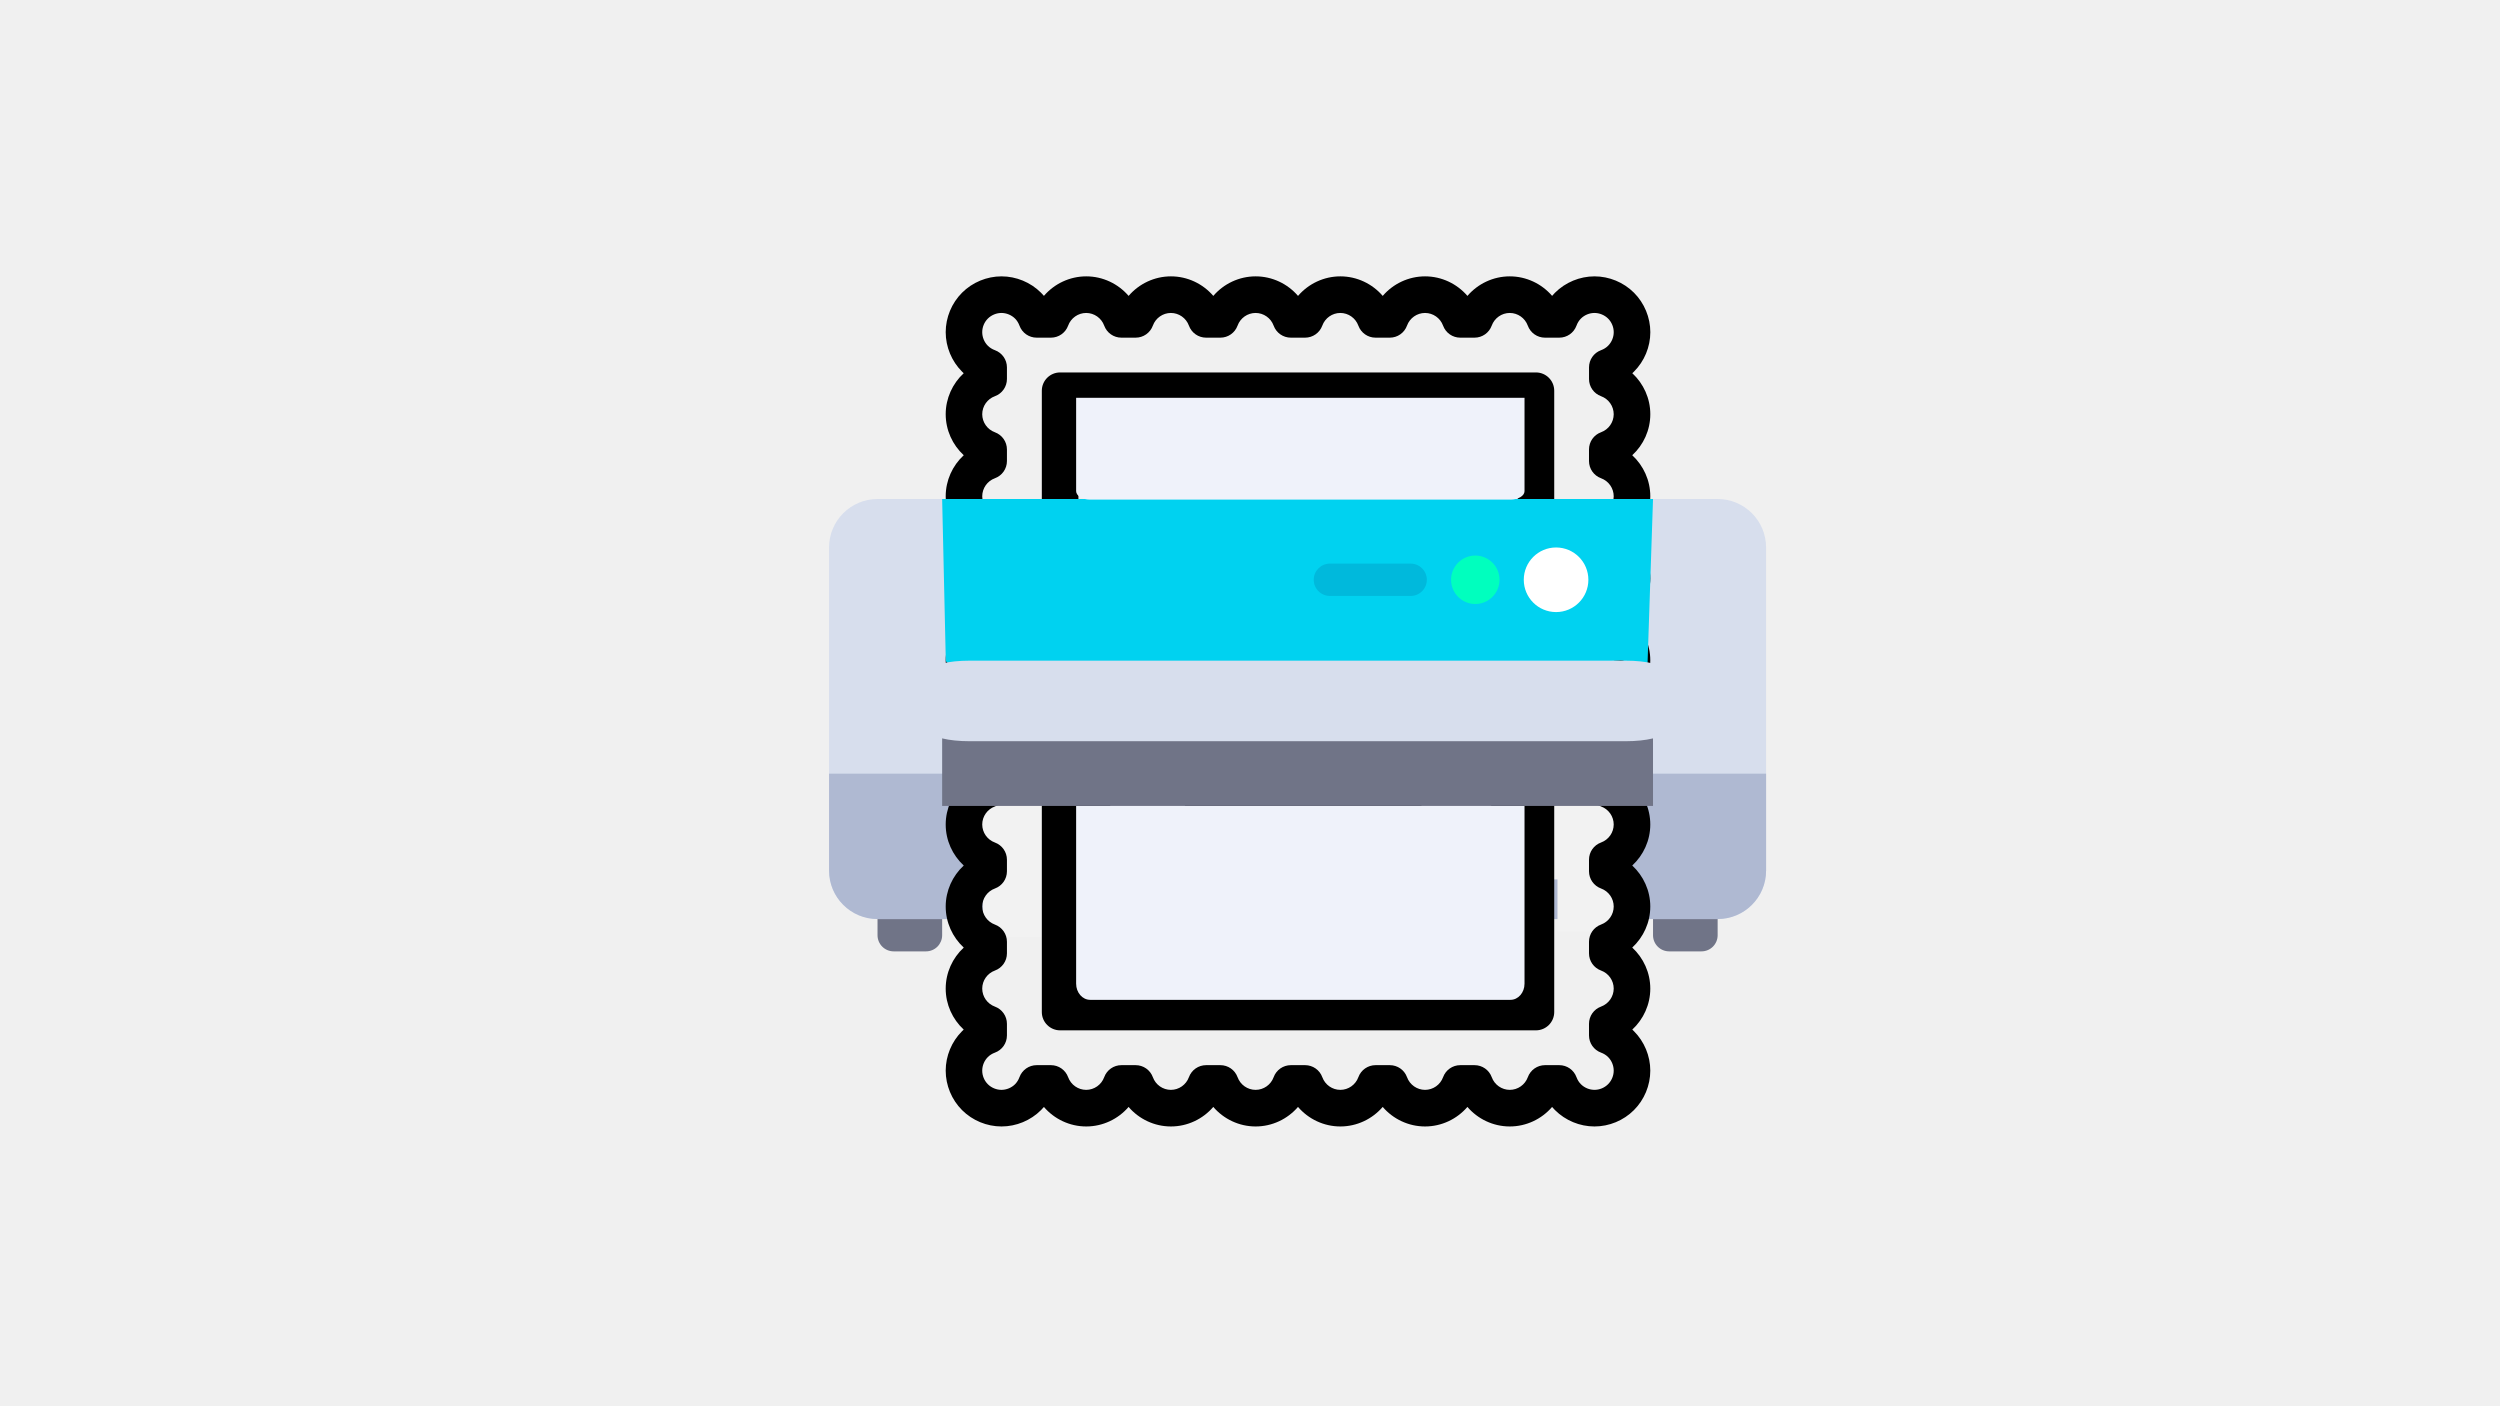
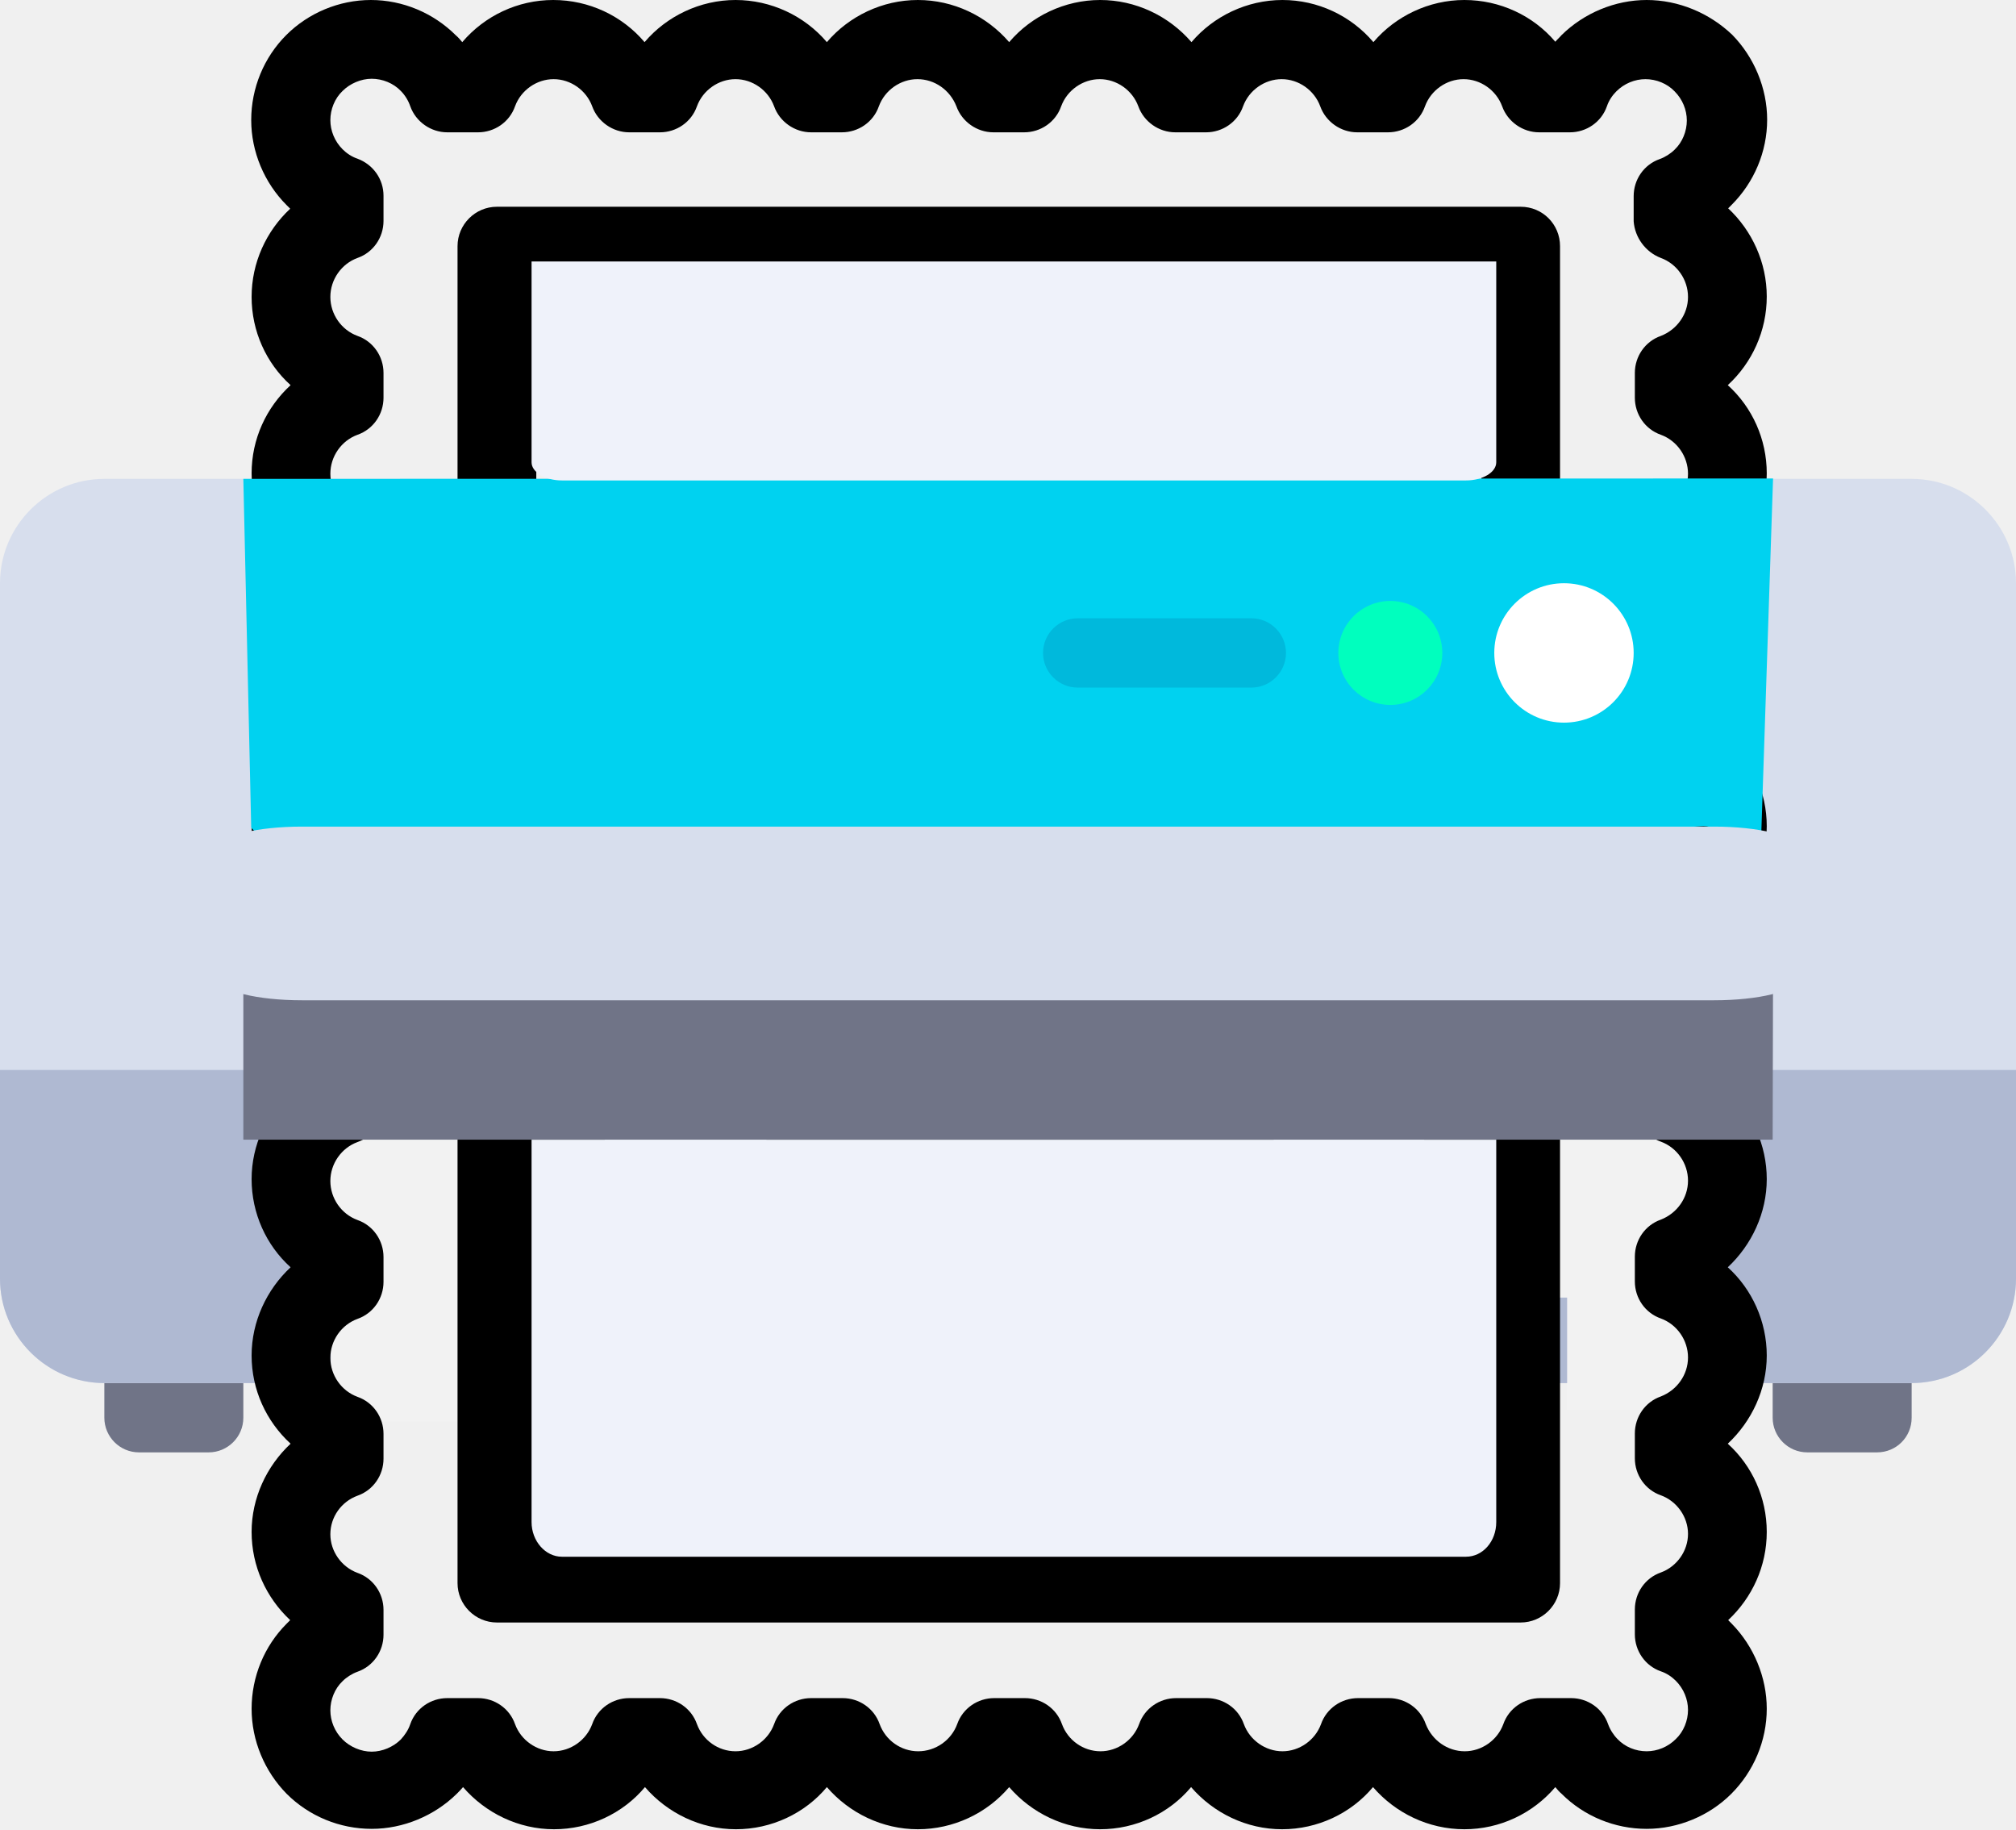
- <svg xmlns="http://www.w3.org/2000/svg" version="1.1" id="Layer_1" x="0px" y="0px" viewBox="0 0 1366 768" style="enable-background:new 0 0 1366 768;" xml:space="preserve">
+ <svg xmlns="http://www.w3.org/2000/svg" version="1.1" id="Layer_1" x="0px" y="0px" viewBox="0 0 512 464.5" style="enable-background:new 0 0 512 464.5;" xml:space="preserve">
  <style type="text/css">
	.st0{fill:#707487;}
	.st1{fill:#D7DEED;}
	.st2{fill:#AFB9D2;}
	.st3{fill:#F2F2F2;}
	.st4{fill:#00D2F0;}
	.st5{fill:#EFF2FA;}
	.st6{fill:#FFFFFF;}
	.st7{fill:#00FFBE;}
	.st8{fill:#00B9DC;}
</style>
  <g>
-     <path class="st0" d="M505.97,519.83h-17.66c-4.88,0-8.83-3.95-8.83-8.83v-18.76h35.31V511   C514.79,515.88,510.84,519.83,505.97,519.83z" />
-     <path class="st0" d="M929.69,519.83h-17.65c-4.88,0-8.83-3.95-8.83-8.83v-17.65h35.31V511   C938.52,515.88,934.57,519.83,929.69,519.83z" />
+     <path class="st0" d="M53,368.8H35.3c-4.9,0-8.8-4-8.8-8.8v-18.8h35.3V360C61.8,364.9,57.8,368.8,53,368.8z" />
+     <path class="st0" d="M476.7,368.8H459c-4.9,0-8.8-4-8.8-8.8v-17.6h35.3V360C485.5,364.9,481.6,368.8,476.7,368.8z" />
  </g>
-   <path class="st1" d="M938.52,502.17H479.48c-14.63,0-26.48-11.86-26.48-26.48V299.14c0-14.63,11.86-26.48,26.48-26.48h459.03  c14.63,0,26.48,11.86,26.48,26.48v176.55C965,490.32,953.14,502.17,938.52,502.17z" />
-   <path class="st2" d="M453,422.72v52.97c0,14.63,11.86,26.48,26.48,26.48h459.03c14.63,0,26.48-11.86,26.48-26.48v-52.97H453z" />
-   <rect x="851" y="475" class="st3" width="31" height="34" />
-   <rect x="537" y="478" class="st3" width="34" height="34" />
-   <path class="st3" d="M865.82,480.52H542.18c-8.94,0-16.18-7.9-16.18-17.65v-44.14c0-9.75,7.24-17.65,16.18-17.65h323.64  c8.94,0,16.18,7.9,16.18,17.65v44.14C882,472.61,874.76,480.52,865.82,480.52z" />
+   <path class="st1" d="M485.5,351.2h-459C11.9,351.2,0,339.3,0,324.7V148.1c0-14.6,11.9-26.5,26.5-26.5h459  c14.6,0,26.5,11.9,26.5,26.5v176.5C512,339.3,500.1,351.2,485.5,351.2z" />
+   <path class="st2" d="M0,271.7v53c0,14.6,11.9,26.5,26.5,26.5h459c14.6,0,26.5-11.9,26.5-26.5v-53H0z" />
+   <rect x="398" y="324" class="st3" width="31" height="34" />
+   <rect x="84" y="327" class="st3" width="34" height="34" />
+   <path class="st3" d="M412.8,329.5H89.2c-8.9,0-16.2-7.9-16.2-17.6v-44.1c0-9.8,7.2-17.6,16.2-17.6h323.6c8.9,0,16.2,7.9,16.2,17.6  v44.1C429,321.6,421.8,329.5,412.8,329.5z" />
  <g>
-     <path d="M901.73,226.33c0-8.65-3.71-16.73-9.84-22.4c0.3-0.28,0.6-0.57,0.9-0.86c5.69-5.67,8.95-13.53,8.95-21.57   c0-8.03-3.26-15.89-8.94-21.57c-5.67-5.67-13.53-8.93-21.56-8.93c-8.02,0-15.88,3.25-21.58,8.94c-0.55,0.55-1.08,1.13-1.59,1.72   c-5.69-6.62-14.1-10.66-23.13-10.66c-9.04,0-17.45,4.05-23.14,10.68c-5.69-6.63-14.1-10.68-23.14-10.68   c-9.04,0-17.45,4.05-23.14,10.68c-5.69-6.63-14.1-10.68-23.14-10.68c-9.04,0-17.45,4.05-23.14,10.68   c-5.69-6.63-14.11-10.68-23.15-10.68c-9.04,0-17.45,4.05-23.14,10.68c-5.69-6.63-14.1-10.68-23.14-10.68   c-9.04,0-17.45,4.05-23.14,10.68c-5.69-6.63-14.1-10.68-23.14-10.68c-9.03,0-17.43,4.04-23.13,10.66c-0.51-0.6-1.04-1.18-1.6-1.73   c-5.67-5.67-13.54-8.93-21.57-8.93c-8.03,0-15.89,3.26-21.56,8.93c-5.68,5.68-8.94,13.54-8.94,21.57c0,8.03,3.26,15.89,8.95,21.58   c0.29,0.29,0.59,0.57,0.89,0.85c-6.13,5.67-9.84,13.74-9.84,22.4c0,8.66,3.72,16.75,9.86,22.41c-6.15,5.67-9.86,13.75-9.86,22.42   s3.72,16.75,9.86,22.42c-6.15,5.67-9.86,13.75-9.86,22.42s3.72,16.75,9.86,22.42c-6.15,5.67-9.86,13.75-9.86,22.42   c0,8.66,3.72,16.75,9.86,22.42c-6.14,5.67-9.86,13.76-9.86,22.42c0,8.66,3.72,16.75,9.86,22.41c-6.14,5.67-9.86,13.75-9.86,22.42   c0,8.66,3.72,16.75,9.86,22.41c-6.14,5.67-9.86,13.75-9.86,22.42c0,8.66,3.72,16.75,9.86,22.42c-6.14,5.67-9.86,13.75-9.86,22.41   c0,8.65,3.71,16.73,9.84,22.4c-0.31,0.28-0.61,0.57-0.9,0.86c-5.68,5.68-8.94,13.54-8.94,21.57c0,8.03,3.26,15.89,8.94,21.57   c5.67,5.67,13.53,8.93,21.56,8.93c8.03,0,15.9-3.25,21.57-8.93c0.55-0.55,1.08-1.13,1.59-1.73c5.69,6.62,14.1,10.66,23.13,10.66   c9.04,0,17.45-4.05,23.14-10.67c5.69,6.63,14.1,10.67,23.14,10.67c9.04,0,17.45-4.05,23.14-10.68c5.69,6.63,14.1,10.68,23.14,10.68   c9.04,0,17.46-4.05,23.15-10.68c5.69,6.63,14.1,10.68,23.14,10.68s17.45-4.05,23.14-10.68c5.69,6.63,14.1,10.68,23.14,10.68   c9.04,0,17.45-4.05,23.14-10.68c5.69,6.63,14.11,10.68,23.15,10.68c9.03,0,17.43-4.04,23.12-10.66c0.51,0.6,1.03,1.17,1.59,1.72   c5.68,5.68,13.54,8.94,21.57,8.94c8.04,0,15.9-3.26,21.55-8.93c5.69-5.67,8.95-13.53,8.95-21.57c0-8.03-3.26-15.89-8.94-21.57   c-0.29-0.29-0.6-0.58-0.9-0.86c6.13-5.67,9.84-13.74,9.84-22.4c0-8.66-3.72-16.75-9.86-22.42c6.14-5.67,9.86-13.75,9.86-22.41   s-3.72-16.75-9.86-22.42c6.14-5.67,9.86-13.75,9.86-22.42c0-8.67-3.72-16.75-9.86-22.42c6.15-5.67,9.86-13.76,9.86-22.42   c0-8.66-3.72-16.74-9.86-22.41c6.15-5.67,9.86-13.76,9.86-22.42c0-8.66-3.72-16.75-9.86-22.42c6.14-5.67,9.86-13.75,9.86-22.42   c0-8.66-3.72-16.75-9.86-22.41c6.14-5.67,9.86-13.75,9.86-22.42c0-8.66-3.72-16.75-9.86-22.42   C898.02,243.08,901.73,234.99,901.73,226.33z M874.81,216.48c4.14,1.51,6.92,5.46,6.92,9.85c0,4.39-2.78,8.34-6.92,9.85   c-3.95,1.44-6.58,5.19-6.58,9.4v6.33c0,4.2,2.63,7.96,6.58,9.4c4.14,1.51,6.92,5.46,6.92,9.85c0,4.39-2.78,8.35-6.92,9.85   c-3.95,1.44-6.58,5.19-6.58,9.4v6.33c0,4.2,2.63,7.96,6.58,9.4c4.14,1.51,6.92,5.46,6.92,9.85c0,4.39-2.78,8.34-6.92,9.85   c-3.95,1.44-6.58,5.19-6.58,9.4v6.33c0,4.2,2.63,7.96,6.58,9.4c4.14,1.51,6.92,5.46,6.92,9.85c0,4.39-2.78,8.35-6.92,9.85   c-3.95,1.44-6.58,5.19-6.58,9.4v6.34c0,4.21,2.63,7.96,6.58,9.4c4.14,1.5,6.92,5.46,6.92,9.84c0,4.39-2.78,8.35-6.92,9.85   c-3.95,1.44-6.58,5.19-6.58,9.4v6.34c0,4.2,2.63,7.96,6.58,9.4c4.14,1.51,6.92,5.46,6.92,9.85c0,4.39-2.78,8.34-6.92,9.85   c-3.95,1.44-6.58,5.19-6.58,9.4v6.33c0,4.2,2.63,7.96,6.58,9.4c4.14,1.51,6.92,5.46,6.92,9.85s-2.78,8.34-6.92,9.85   c-3.95,1.44-6.58,5.19-6.58,9.4v6.33c0,4.2,2.63,7.96,6.58,9.4c4.14,1.51,6.92,5.47,6.92,9.85s-2.78,8.34-6.92,9.85   c-3.95,1.44-6.58,5.19-6.58,9.4v6.35c0,4.2,2.63,7.96,6.57,9.4c1.48,0.54,2.81,1.37,3.85,2.41c1.96,1.96,3.08,4.67,3.08,7.43   c0,2.76-1.12,5.46-3.09,7.43c-1.95,1.95-4.65,3.07-7.41,3.07c-2.76,0-5.47-1.12-7.43-3.08c-1.03-1.03-1.87-2.36-2.41-3.84   c-1.44-3.95-5.19-6.57-9.39-6.57h-7.8c-4.2,0-7.96,2.63-9.4,6.58c-1.51,4.14-5.47,6.92-9.85,6.92c-4.39,0-8.35-2.78-9.86-6.92   c-1.44-3.95-5.19-6.58-9.4-6.58h-7.79c-4.2,0-7.96,2.63-9.4,6.58c-1.51,4.14-5.47,6.92-9.85,6.92s-8.34-2.78-9.85-6.92   c-1.44-3.95-5.19-6.58-9.4-6.58h-7.79c-4.2,0-7.96,2.63-9.4,6.58c-1.51,4.14-5.47,6.92-9.85,6.92c-4.39,0-8.34-2.78-9.85-6.92   c-1.44-3.95-5.19-6.58-9.4-6.58h-7.79c-4.2,0-7.96,2.63-9.4,6.58c-1.51,4.14-5.47,6.92-9.86,6.92c-4.39,0-8.34-2.78-9.85-6.92   c-1.44-3.95-5.19-6.58-9.4-6.58h-7.79c-4.2,0-7.96,2.63-9.4,6.58c-1.51,4.14-5.47,6.92-9.85,6.92c-4.39,0-8.34-2.78-9.85-6.92   c-1.44-3.95-5.19-6.58-9.4-6.58h-7.79c-4.2,0-7.96,2.63-9.4,6.58c-1.51,4.14-5.47,6.92-9.85,6.92s-8.34-2.78-9.85-6.92   c-1.44-3.95-5.19-6.58-9.4-6.58h-7.8c-4.2,0-7.95,2.63-9.4,6.57c-0.54,1.48-1.38,2.82-2.41,3.86c-1.92,1.92-4.7,3.07-7.43,3.07   c-2.72,0-5.5-1.15-7.42-3.07c-1.96-1.96-3.08-4.67-3.08-7.43c0-2.76,1.12-5.47,3.08-7.43c1.03-1.03,2.36-1.87,3.85-2.41   c3.95-1.44,6.57-5.19,6.57-9.4v-6.35c0-4.2-2.63-7.96-6.58-9.4c-4.14-1.51-6.92-5.47-6.92-9.85c0-4.39,2.78-8.34,6.92-9.85   c3.95-1.44,6.58-5.19,6.58-9.4v-6.33c0-4.21-2.63-7.96-6.58-9.4c-4.14-1.51-6.92-5.46-6.92-9.85c0-4.39,2.78-8.35,6.92-9.85   c3.95-1.44,6.58-5.19,6.58-9.4v-6.33c0-4.2-2.63-7.96-6.58-9.4c-4.14-1.51-6.92-5.46-6.92-9.85c0-4.39,2.78-8.35,6.92-9.85   c3.95-1.44,6.58-5.19,6.58-9.4v-6.33c0-4.2-2.63-7.96-6.58-9.4c-4.14-1.51-6.92-5.46-6.92-9.85c0-4.39,2.78-8.36,6.92-9.86   c3.95-1.44,6.58-5.19,6.58-9.4v-6.33c0-4.21-2.63-7.96-6.58-9.4c-4.14-1.51-6.92-5.46-6.92-9.85c0-4.39,2.78-8.35,6.92-9.85   c3.95-1.44,6.58-5.19,6.58-9.4v-6.33c0-4.21-2.63-7.96-6.58-9.4c-4.14-1.51-6.92-5.46-6.92-9.85c0-4.39,2.78-8.34,6.92-9.85   c3.95-1.44,6.58-5.19,6.58-9.4v-6.33c0-4.21-2.63-7.96-6.58-9.4c-4.14-1.51-6.92-5.46-6.92-9.85c0-4.39,2.78-8.35,6.92-9.85   c3.95-1.44,6.58-5.19,6.58-9.4v-6.33c0-4.21-2.63-7.96-6.58-9.4c-4.14-1.51-6.92-5.47-6.92-9.85c0-4.39,2.78-8.35,6.92-9.85   c3.95-1.44,6.58-5.19,6.58-9.4v-6.36c0-4.2-2.63-7.95-6.57-9.39c-1.48-0.54-2.82-1.38-3.85-2.41c-1.96-1.96-3.08-4.67-3.08-7.43   c0-2.76,1.12-5.47,3.08-7.43c1.92-1.92,4.7-3.07,7.42-3.07c2.73,0,5.51,1.15,7.43,3.07c1.04,1.04,1.88,2.38,2.42,3.86   c1.44,3.95,5.19,6.57,9.39,6.57h7.8c4.2,0,7.96-2.63,9.4-6.58c1.51-4.14,5.47-6.92,9.85-6.92s8.34,2.78,9.85,6.92   c1.44,3.95,5.19,6.58,9.4,6.58h7.79c4.2,0,7.96-2.63,9.4-6.58c1.51-4.14,5.47-6.92,9.85-6.92c4.38,0,8.34,2.78,9.85,6.92   c1.44,3.95,5.19,6.58,9.4,6.58h7.79c4.21,0,7.96-2.63,9.4-6.58c1.5-4.14,5.46-6.92,9.84-6.92c4.39,0,8.35,2.78,9.86,6.92   c1.44,3.95,5.19,6.58,9.4,6.58h7.79c4.2,0,7.96-2.63,9.4-6.58c1.51-4.14,5.47-6.92,9.85-6.92c4.38,0,8.34,2.78,9.85,6.92   c1.44,3.95,5.19,6.58,9.4,6.58h7.79c4.2,0,7.96-2.63,9.4-6.58c1.51-4.14,5.47-6.92,9.85-6.92s8.34,2.78,9.85,6.92   c1.44,3.95,5.19,6.58,9.4,6.58h7.79c4.2,0,7.96-2.63,9.4-6.58c1.51-4.14,5.47-6.92,9.85-6.92s8.34,2.78,9.85,6.92   c1.44,3.95,5.19,6.58,9.4,6.58H852c4.2,0,7.96-2.63,9.4-6.58c0.54-1.49,1.38-2.82,2.4-3.84c1.96-1.96,4.67-3.08,7.44-3.08   c2.72,0,5.49,1.15,7.42,3.07c1.96,1.96,3.08,4.67,3.08,7.43c0,2.76-1.12,5.46-3.09,7.43c-1.03,1.04-2.36,1.87-3.84,2.41   c-3.95,1.44-6.57,5.19-6.57,9.39v6.35C868.23,211.29,870.86,215.04,874.81,216.48z" />
-     <path d="M606.64,542.98V413.49h208.14v129.49H606.64z M839.23,203.5H579.25c-5.52,0-10,4.48-10,10v339.48c0,5.52,4.48,10,10,10   h259.98c5.52,0,10-4.48,10-10V213.5C849.23,207.98,844.76,203.5,839.23,203.5z M829.23,223.5v169.99h-38.66   c-4.92-38.02-37.49-67.5-76.83-67.5c-39.34,0-71.91,29.47-76.83,67.5h-47.66V223.5H829.23z M770.35,393.49H657.13   c4.75-26.95,28.32-47.5,56.61-47.5C742.03,345.99,765.6,366.54,770.35,393.49z" />
-     <path d="M767.74,425.74H656.42c-5.52,0-10,4.48-10,10s4.48,10,10,10h111.32c5.52,0,10-4.48,10-10S773.26,425.74,767.74,425.74z" />
-     <path d="M749.74,457.99h-75.32c-5.52,0-10,4.48-10,10s4.48,10,10,10h75.32c5.52,0,10-4.48,10-10S755.26,457.99,749.74,457.99z" />
-     <path d="M623.13,269.27c1.88,1.88,4.42,2.93,7.07,2.93s5.2-1.05,7.07-2.93L650,256.54c3.9-3.91,3.9-10.24,0-14.14   c-3.91-3.9-10.24-3.9-14.14,0l-5.66,5.66l-5.66-5.66c-3.91-3.9-10.24-3.9-14.14,0c-3.91,3.91-3.91,10.24,0,14.14L623.13,269.27z" />
+     <path d="M448.7,75.3c0-8.6-3.7-16.7-9.8-22.4c0.3-0.3,0.6-0.6,0.9-0.9c5.7-5.7,9-13.5,9-21.6c0-8-3.3-15.9-8.9-21.6   C434.1,3.3,426.3,0,418.2,0c-8,0-15.9,3.3-21.6,8.9c-0.5,0.6-1.1,1.1-1.6,1.7C389.4,4,381,0,371.9,0c-9,0-17.5,4.1-23.1,10.7   C343.1,4,334.7,0,325.7,0c-9,0-17.5,4.1-23.1,10.7C296.8,4,288.4,0,279.4,0c-9,0-17.5,4.1-23.1,10.7C250.5,4,242.1,0,233.1,0   c-9,0-17.5,4.1-23.1,10.7C204.3,4,195.8,0,186.8,0c-9,0-17.5,4.1-23.1,10.7C158,4,149.6,0,140.5,0c-9,0-17.4,4-23.1,10.7   c-0.5-0.6-1-1.2-1.6-1.7C110.1,3.3,102.3,0,94.2,0S78.3,3.3,72.7,8.9c-5.7,5.7-8.9,13.5-8.9,21.6c0,8,3.3,15.9,9,21.6   c0.3,0.3,0.6,0.6,0.9,0.9c-6.1,5.7-9.8,13.7-9.8,22.4c0,8.7,3.7,16.8,9.9,22.4c-6.2,5.7-9.9,13.7-9.9,22.4s3.7,16.8,9.9,22.4   c-6.2,5.7-9.9,13.8-9.9,22.4s3.7,16.8,9.9,22.4c-6.2,5.7-9.9,13.8-9.9,22.4c0,8.7,3.7,16.8,9.9,22.4c-6.1,5.7-9.9,13.8-9.9,22.4   s3.7,16.8,9.9,22.4c-6.1,5.7-9.9,13.8-9.9,22.4c0,8.7,3.7,16.8,9.9,22.4c-6.1,5.7-9.9,13.8-9.9,22.4c0,8.7,3.7,16.7,9.9,22.4   c-6.1,5.7-9.9,13.8-9.9,22.4c0,8.7,3.7,16.7,9.8,22.4c-0.3,0.3-0.6,0.6-0.9,0.9c-5.7,5.7-8.9,13.5-8.9,21.6s3.3,15.9,8.9,21.6   c5.7,5.7,13.5,8.9,21.6,8.9c8,0,15.9-3.3,21.6-8.9c0.5-0.5,1.1-1.1,1.6-1.7c5.7,6.6,14.1,10.7,23.1,10.7c9,0,17.5-4,23.1-10.7   c5.7,6.6,14.1,10.7,23.1,10.7c9,0,17.5-4,23.1-10.7c5.7,6.6,14.1,10.7,23.1,10.7c9,0,17.5-4,23.2-10.7c5.7,6.6,14.1,10.7,23.1,10.7   s17.5-4,23.1-10.7c5.7,6.6,14.1,10.7,23.1,10.7c9,0,17.5-4,23.1-10.7c5.7,6.6,14.1,10.7,23.2,10.7c9,0,17.4-4,23.1-10.7   c0.5,0.6,1,1.2,1.6,1.7c5.7,5.7,13.5,8.9,21.6,8.9c8,0,15.9-3.3,21.5-8.9c5.7-5.7,9-13.5,9-21.6c0-8-3.3-15.9-8.9-21.6   c-0.3-0.3-0.6-0.6-0.9-0.9c6.1-5.7,9.8-13.7,9.8-22.4c0-8.7-3.7-16.8-9.9-22.4c6.1-5.7,9.9-13.8,9.9-22.4s-3.7-16.8-9.9-22.4   c6.1-5.7,9.9-13.8,9.9-22.4s-3.7-16.8-9.9-22.4c6.2-5.7,9.9-13.8,9.9-22.4s-3.7-16.7-9.9-22.4c6.2-5.7,9.9-13.8,9.9-22.4   s-3.7-16.8-9.9-22.4c6.1-5.7,9.9-13.8,9.9-22.4c0-8.7-3.7-16.8-9.9-22.4c6.1-5.7,9.9-13.8,9.9-22.4c0-8.7-3.7-16.8-9.9-22.4   C445,92.1,448.7,84,448.7,75.3z M421.8,65.5c4.1,1.5,6.9,5.5,6.9,9.9s-2.8,8.3-6.9,9.9c-4,1.4-6.6,5.2-6.6,9.4v6.3   c0,4.2,2.6,8,6.6,9.4c4.1,1.5,6.9,5.5,6.9,9.9s-2.8,8.4-6.9,9.9c-4,1.4-6.6,5.2-6.6,9.4v6.3c0,4.2,2.6,8,6.6,9.4   c4.1,1.5,6.9,5.5,6.9,9.9s-2.8,8.3-6.9,9.9c-4,1.4-6.6,5.2-6.6,9.4v6.3c0,4.2,2.6,8,6.6,9.4c4.1,1.5,6.9,5.5,6.9,9.9   s-2.8,8.4-6.9,9.9c-4,1.4-6.6,5.2-6.6,9.4v6.3c0,4.2,2.6,8,6.6,9.4c4.1,1.5,6.9,5.5,6.9,9.8c0,4.4-2.8,8.4-6.9,9.9   c-4,1.4-6.6,5.2-6.6,9.4v6.3c0,4.2,2.6,8,6.6,9.4c4.1,1.5,6.9,5.5,6.9,9.9s-2.8,8.3-6.9,9.9c-4,1.4-6.6,5.2-6.6,9.4v6.3   c0,4.2,2.6,8,6.6,9.4c4.1,1.5,6.9,5.5,6.9,9.9s-2.8,8.3-6.9,9.9c-4,1.4-6.6,5.2-6.6,9.4v6.3c0,4.2,2.6,8,6.6,9.4   c4.1,1.5,6.9,5.5,6.9,9.8s-2.8,8.3-6.9,9.8c-4,1.4-6.6,5.2-6.6,9.4v6.3c0,4.2,2.6,8,6.6,9.4c1.5,0.5,2.8,1.4,3.8,2.4   c2,2,3.1,4.7,3.1,7.4s-1.1,5.5-3.1,7.4c-2,2-4.7,3.1-7.4,3.1c-2.8,0-5.5-1.1-7.4-3.1c-1-1-1.9-2.4-2.4-3.8c-1.4-4-5.2-6.6-9.4-6.6   h-7.8c-4.2,0-8,2.6-9.4,6.6c-1.5,4.1-5.5,6.9-9.8,6.9c-4.4,0-8.3-2.8-9.9-6.9c-1.4-4-5.2-6.6-9.4-6.6h-7.8c-4.2,0-8,2.6-9.4,6.6   c-1.5,4.1-5.5,6.9-9.8,6.9s-8.3-2.8-9.8-6.9c-1.4-4-5.2-6.6-9.4-6.6h-7.8c-4.2,0-8,2.6-9.4,6.6c-1.5,4.1-5.5,6.9-9.8,6.9   c-4.4,0-8.3-2.8-9.8-6.9c-1.4-4-5.2-6.6-9.4-6.6h-7.8c-4.2,0-8,2.6-9.4,6.6c-1.5,4.1-5.5,6.9-9.9,6.9s-8.3-2.8-9.8-6.9   c-1.4-4-5.2-6.6-9.4-6.6H206c-4.2,0-8,2.6-9.4,6.6c-1.5,4.1-5.5,6.9-9.8,6.9c-4.4,0-8.3-2.8-9.8-6.9c-1.4-4-5.2-6.6-9.4-6.6h-7.8   c-4.2,0-8,2.6-9.4,6.6c-1.5,4.1-5.5,6.9-9.8,6.9s-8.3-2.8-9.8-6.9c-1.4-4-5.2-6.6-9.4-6.6h-7.8c-4.2,0-8,2.6-9.4,6.6   c-0.5,1.5-1.4,2.8-2.4,3.9c-1.9,1.9-4.7,3.1-7.4,3.1c-2.7,0-5.5-1.2-7.4-3.1c-2-2-3.1-4.7-3.1-7.4s1.1-5.5,3.1-7.4   c1-1,2.4-1.9,3.8-2.4c4-1.4,6.6-5.2,6.6-9.4v-6.3c0-4.2-2.6-8-6.6-9.4c-4.1-1.5-6.9-5.5-6.9-9.8c0-4.4,2.8-8.3,6.9-9.8   c4-1.4,6.6-5.2,6.6-9.4v-6.3c0-4.2-2.6-8-6.6-9.4c-4.1-1.5-6.9-5.5-6.9-9.9s2.8-8.4,6.9-9.9c4-1.4,6.6-5.2,6.6-9.4v-6.3   c0-4.2-2.6-8-6.6-9.4c-4.1-1.5-6.9-5.5-6.9-9.9s2.8-8.4,6.9-9.9c4-1.4,6.6-5.2,6.6-9.4v-6.3c0-4.2-2.6-8-6.6-9.4   c-4.1-1.5-6.9-5.5-6.9-9.9s2.8-8.4,6.9-9.9c4-1.4,6.6-5.2,6.6-9.4v-6.3c0-4.2-2.6-8-6.6-9.4c-4.1-1.5-6.9-5.5-6.9-9.9   s2.8-8.4,6.9-9.9c4-1.4,6.6-5.2,6.6-9.4v-6.3c0-4.2-2.6-8-6.6-9.4c-4.1-1.5-6.9-5.5-6.9-9.9s2.8-8.3,6.9-9.9c4-1.4,6.6-5.2,6.6-9.4   v-6.3c0-4.2-2.6-8-6.6-9.4c-4.1-1.5-6.9-5.5-6.9-9.9s2.8-8.4,6.9-9.9c4-1.4,6.6-5.2,6.6-9.4v-6.3c0-4.2-2.6-8-6.6-9.4   c-4.1-1.5-6.9-5.5-6.9-9.9c0-4.4,2.8-8.4,6.9-9.9c4-1.4,6.6-5.2,6.6-9.4v-6.4c0-4.2-2.6-7.9-6.6-9.4c-1.5-0.5-2.8-1.4-3.8-2.4   c-2-2-3.1-4.7-3.1-7.4s1.1-5.5,3.1-7.4c1.9-1.9,4.7-3.1,7.4-3.1c2.7,0,5.5,1.1,7.4,3.1c1,1,1.9,2.4,2.4,3.9   c1.4,3.9,5.2,6.6,9.4,6.6h7.8c4.2,0,8-2.6,9.4-6.6c1.5-4.1,5.5-6.9,9.8-6.9s8.3,2.8,9.8,6.9c1.4,3.9,5.2,6.6,9.4,6.6h7.8   c4.2,0,8-2.6,9.4-6.6c1.5-4.1,5.5-6.9,9.8-6.9s8.3,2.8,9.8,6.9c1.4,3.9,5.2,6.6,9.4,6.6h7.8c4.2,0,8-2.6,9.4-6.6   c1.5-4.1,5.5-6.9,9.8-6.9c4.4,0,8.3,2.8,9.9,6.9c1.4,3.9,5.2,6.6,9.4,6.6h7.8c4.2,0,8-2.6,9.4-6.6c1.5-4.1,5.5-6.9,9.8-6.9   s8.3,2.8,9.8,6.9c1.4,3.9,5.2,6.6,9.4,6.6h7.8c4.2,0,8-2.6,9.4-6.6c1.5-4.1,5.5-6.9,9.8-6.9s8.3,2.8,9.8,6.9   c1.4,3.9,5.2,6.6,9.4,6.6h7.8c4.2,0,8-2.6,9.4-6.6c1.5-4.1,5.5-6.9,9.8-6.9s8.3,2.8,9.8,6.9c1.4,3.9,5.2,6.6,9.4,6.6h7.8   c4.2,0,8-2.6,9.4-6.6c0.5-1.5,1.4-2.8,2.4-3.8c2-2,4.7-3.1,7.4-3.1c2.7,0,5.5,1.1,7.4,3.1c2,2,3.1,4.7,3.1,7.4s-1.1,5.5-3.1,7.4   c-1,1-2.4,1.9-3.8,2.4c-4,1.4-6.6,5.2-6.6,9.4v6.4C415.2,60.3,417.9,64,421.8,65.5z" />
+     <path d="M153.6,392V262.5h208.1V392H153.6z M386.2,52.5h-260c-5.5,0-10,4.5-10,10V402c0,5.5,4.5,10,10,10h260c5.5,0,10-4.5,10-10   V62.5C396.2,57,391.8,52.5,386.2,52.5z M376.2,72.5v170h-38.7c-4.9-38-37.5-67.5-76.8-67.5s-71.9,29.5-76.8,67.5h-47.7v-170H376.2z    M317.3,242.5H204.1c4.8-27,28.3-47.5,56.6-47.5C289,195,312.6,215.5,317.3,242.5z" />
+     <path d="M314.7,274.7H203.4c-5.5,0-10,4.5-10,10s4.5,10,10,10h111.3c5.5,0,10-4.5,10-10S320.3,274.7,314.7,274.7z" />
+     <path d="M296.7,307h-75.3c-5.5,0-10,4.5-10,10s4.5,10,10,10h75.3c5.5,0,10-4.5,10-10S302.3,307,296.7,307z" />
+     <path d="M170.1,118.3c1.9,1.9,4.4,2.9,7.1,2.9s5.2-1,7.1-2.9l12.7-12.7c3.9-3.9,3.9-10.2,0-14.1c-3.9-3.9-10.2-3.9-14.1,0l-5.7,5.7   l-5.7-5.7c-3.9-3.9-10.2-3.9-14.1,0c-3.9,3.9-3.9,10.2,0,14.1L170.1,118.3z" />
  </g>
-   <path class="st4" d="M514.79,272.65l2,88.62l17.66,17.65l351.1-18c9.75,0,14.45,17.82,14.45,8.07l3.21-96.35" />
-   <path class="st5" d="M825.34,546.31H595.66c-4.23,0-7.66-3.95-7.66-8.83v-97.1h245v97.1C833,542.36,829.57,546.31,825.34,546.31z" />
-   <circle class="st6" cx="850.24" cy="316.79" r="17.65" />
-   <circle class="st7" cx="806.1" cy="316.79" r="13.24" />
-   <path class="st8" d="M770.79,325.62h-44.14c-4.88,0-8.83-3.95-8.83-8.83c0-4.88,3.95-8.83,8.83-8.83h44.14  c4.88,0,8.83,3.95,8.83,8.83S775.67,325.62,770.79,325.62z" />
-   <path class="st0" d="M903.21,440.38H514.79v-37.65l17.66-17.65l353.1-6l17.65,17.65L903.21,440.38L903.21,440.38z" />
-   <path class="st5" d="M825.34,273H595.66c-4.23,0-7.66-2.08-7.66-4.64v-50.99h245v50.99C833,270.92,829.57,273,825.34,273z" />
-   <path class="st1" d="M888.31,405H529.69c-11.43,0-20.69-2.27-20.69-5.08v-33.85c0-2.8,9.26-5.08,20.69-5.08h358.62  c11.43,0,20.69,2.27,20.69,5.08v33.85C909,402.73,899.74,405,888.31,405z" />
+   <path class="st4" d="M61.8,121.6l2,88.6l17.7,17.6l351.1-18c9.8,0,14.5,17.8,14.5,8.1l3.2-96.4" />
+   <path class="st5" d="M372.3,395.3H142.7c-4.2,0-7.7-4-7.7-8.8v-97.1h245v97.1C380,391.4,376.6,395.3,372.3,395.3z" />
+   <circle class="st6" cx="397.2" cy="165.8" r="17.7" />
+   <circle class="st7" cx="353.1" cy="165.8" r="13.2" />
+   <path class="st8" d="M317.8,174.6h-44.1c-4.9,0-8.8-4-8.8-8.8c0-4.9,4-8.8,8.8-8.8h44.1c4.9,0,8.8,4,8.8,8.8  S322.7,174.6,317.8,174.6z" />
+   <path class="st0" d="M450.2,289.4H61.8v-37.6l17.7-17.6l353.1-6l17.7,17.6L450.2,289.4L450.2,289.4z" />
+   <path class="st5" d="M372.3,122H142.7c-4.2,0-7.7-2.1-7.7-4.6v-51h245v51C380,119.9,376.6,122,372.3,122z" />
+   <path class="st1" d="M435.3,254H76.7c-11.4,0-20.7-2.3-20.7-5.1v-33.9c0-2.8,9.3-5.1,20.7-5.1h358.6c11.4,0,20.7,2.3,20.7,5.1v33.9  C456,251.7,446.7,254,435.3,254z" />
</svg>
